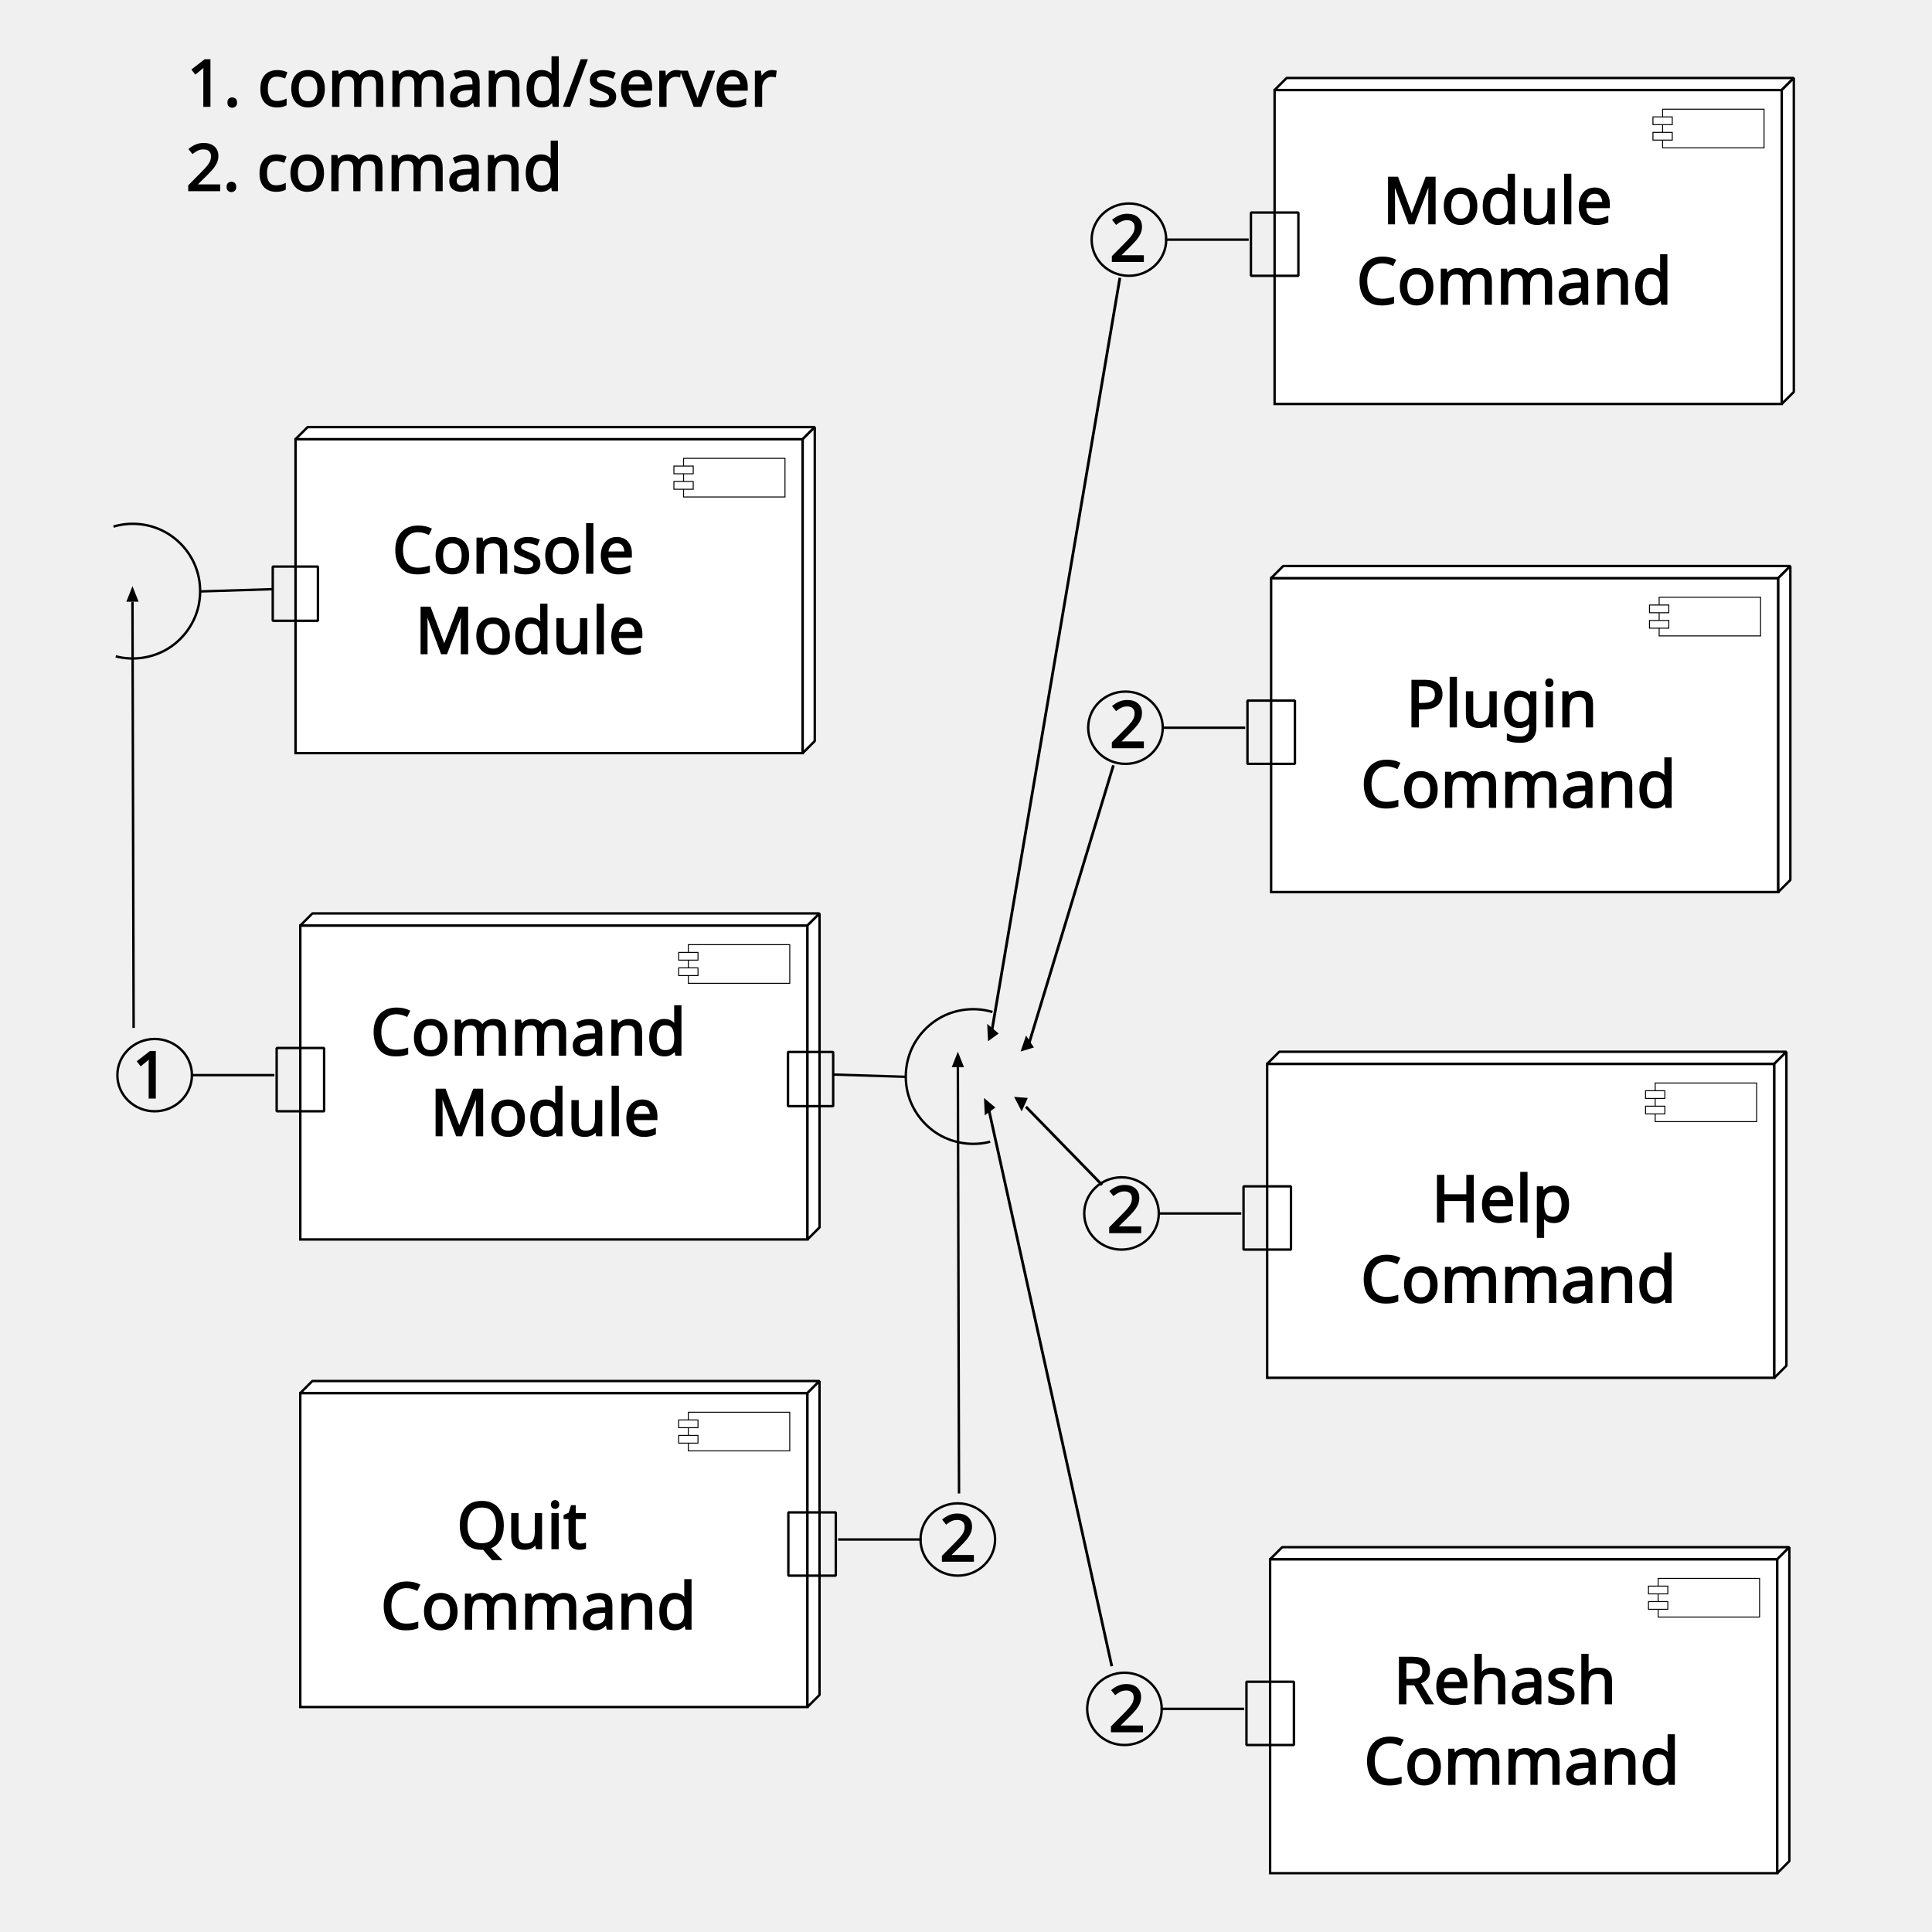
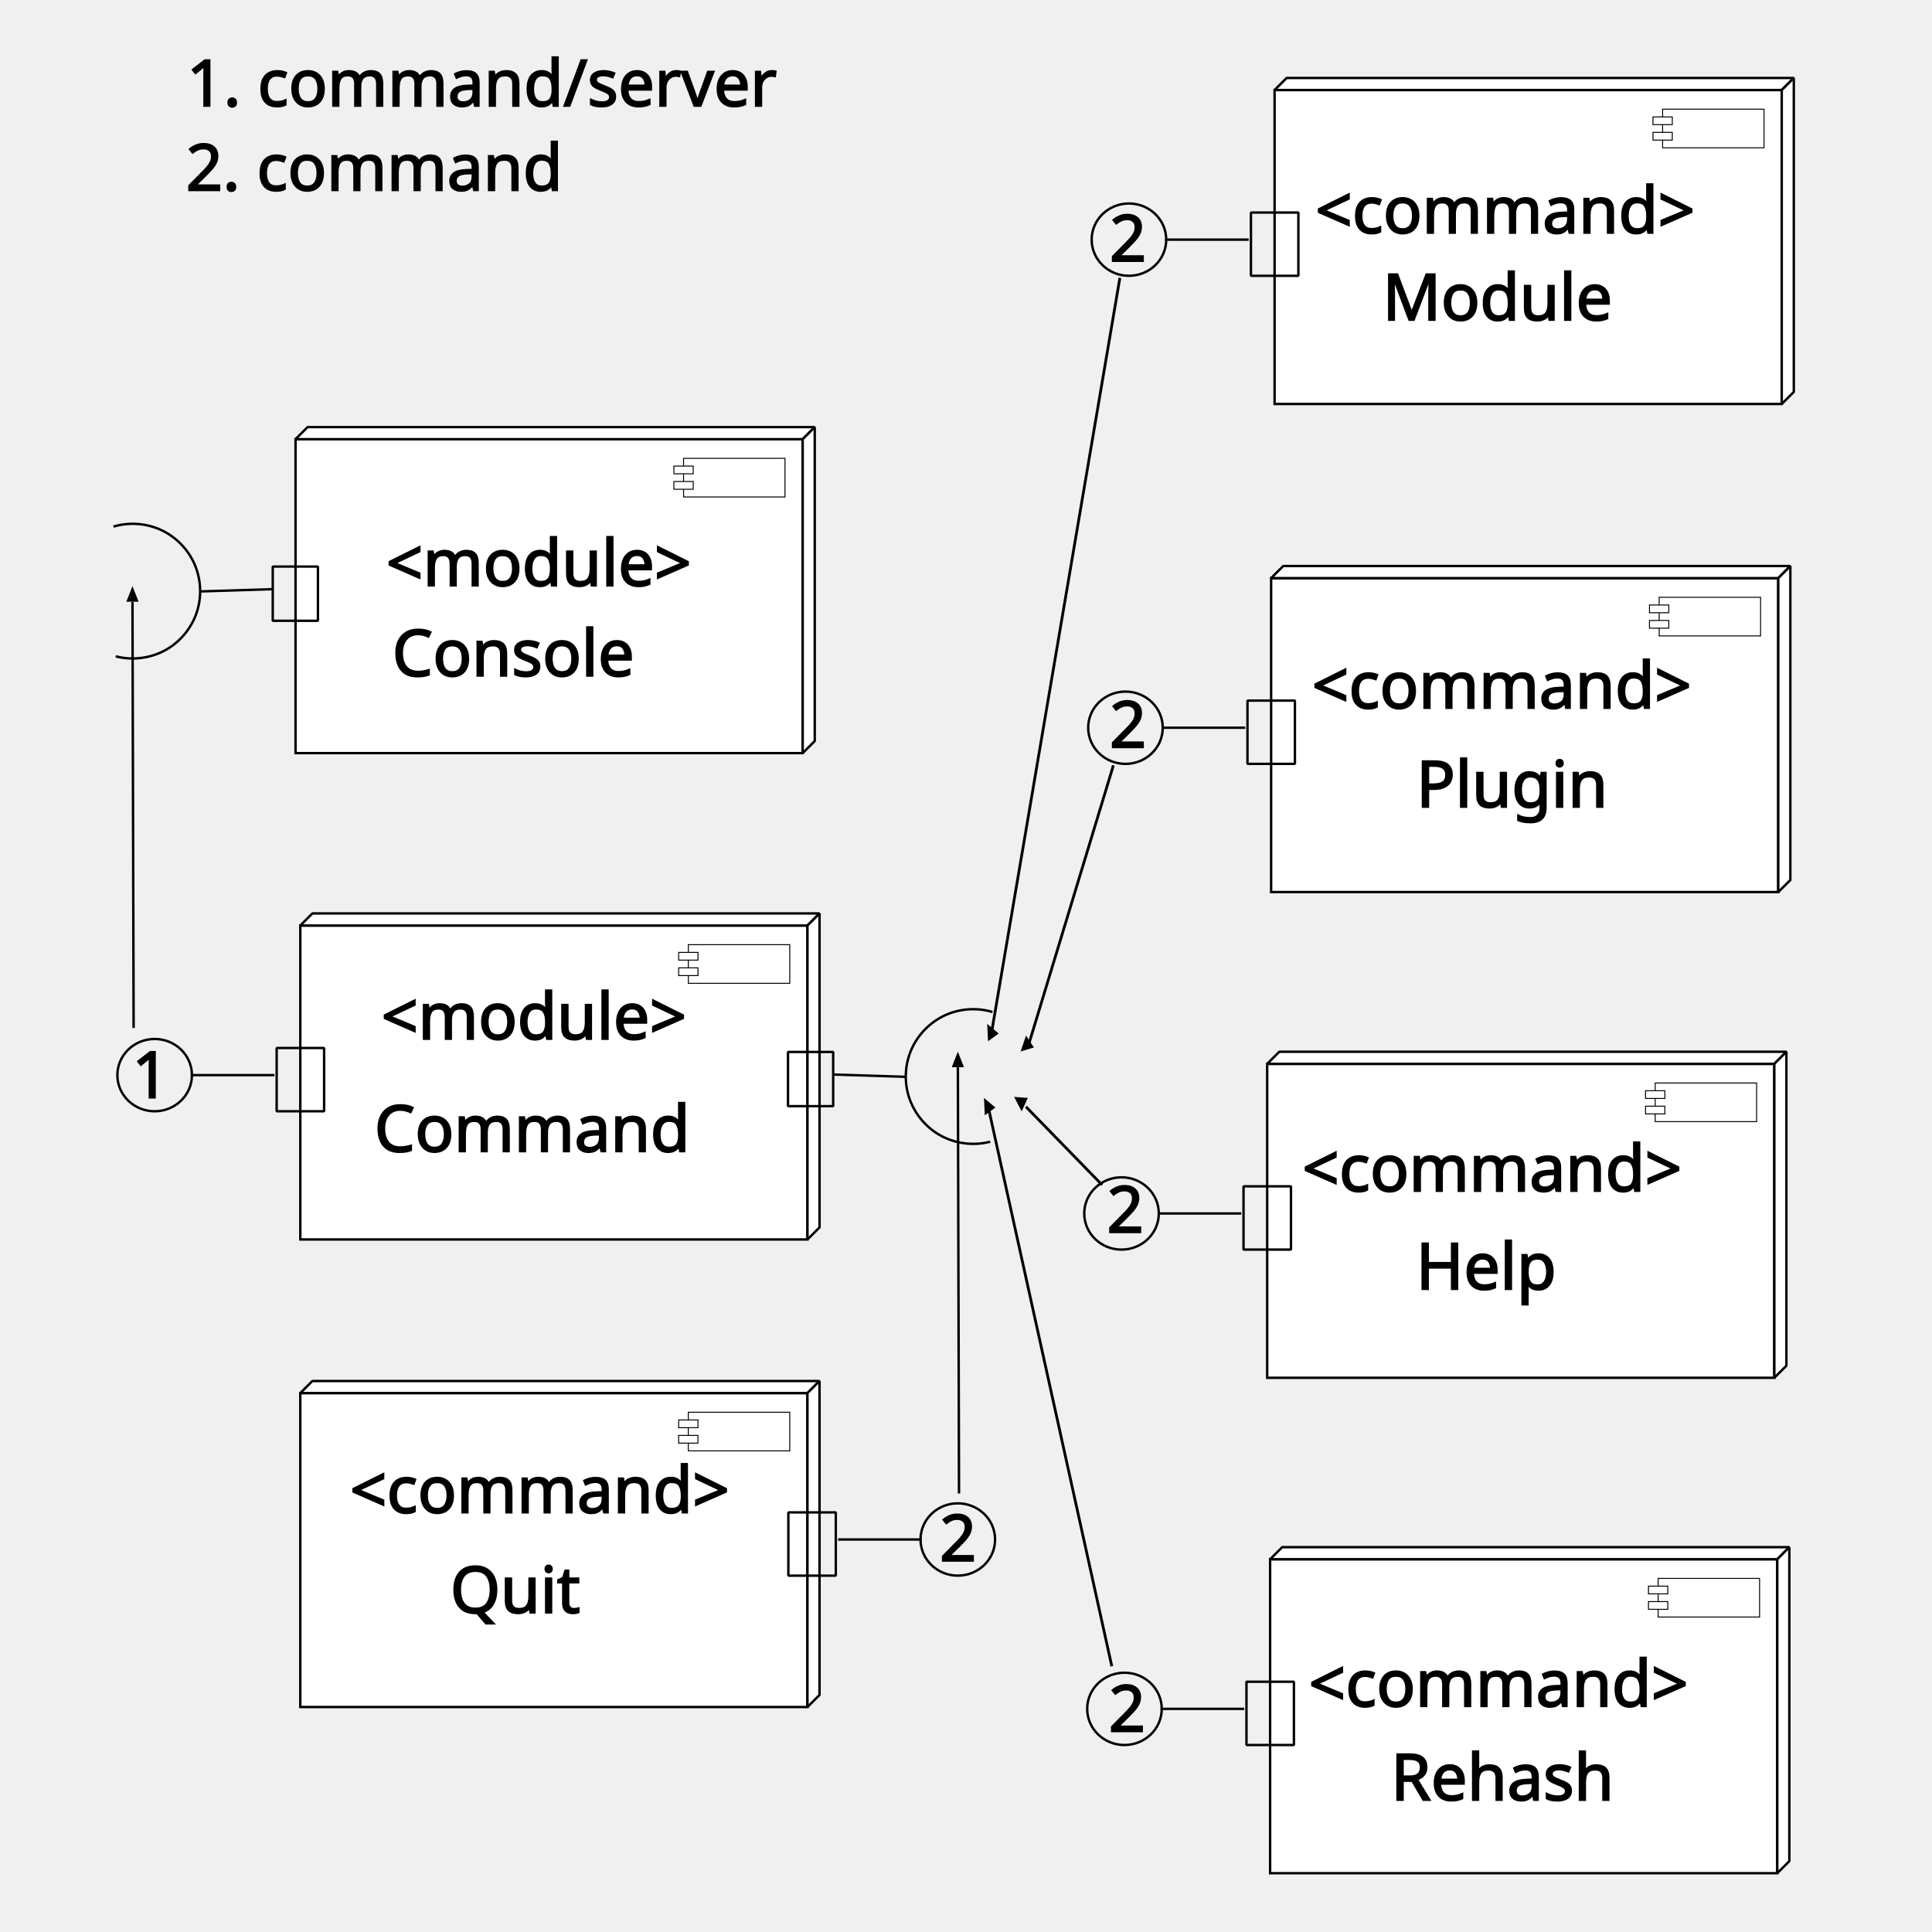
<svg xmlns="http://www.w3.org/2000/svg" viewBox="165 100 1200 1200" id="svg4022" version="1.1" width="100%" height="100%" style="stroke:#000000">
  <defs id="defs4148">
    </defs>
  <style type="text/css" id="style4024">
* {
	stroke: black;
}

text {
	fill: black;
	stroke: none;
	font-size: 10px;
	font-family: sans-serif;
}

rect, ellipse {
	fill: white;
}

polygon {
	stroke-miterlimit: 1;
	fill: white;
}
</style>
  <g transform="matrix(1.5,0,0,1.5,-198.5883,658.8229)" id="g5054" style="stroke:#000000">
    <g style="stroke:#000000" id="g3357-4-8-0" transform="translate(-181.0943,-330.1185)">
      <rect x="545.861" y="139.422" width="210" height="130" id="rect4044-5-4-2-2" style="fill:#ffffff;stroke:#000000" />
      <g style="stroke:#000000" id="g3309-9-3-8">
        <g style="stroke:#000000" id="g3301-9-0-9">
          <polygon points="585,240 375,240 380,235 590,235 " id="polygon4046-6-2-15-5" transform="translate(170.8606,-100.578)" style="fill:#ffffff;stroke:#000000;stroke-miterlimit:1" />
          <polygon points="585,370 585,240 590,235 590,365 " id="polygon4048-6-0-8-4" transform="translate(170.8606,-100.578)" style="fill:#ffffff;stroke:#000000;stroke-miterlimit:1" />
        </g>
        <g style="stroke:#000000" transform="matrix(0.4,0,0,0.4,548.5323,95.35455)" id="g4274-8-3-5-4-5">
          <rect style="fill:#ffffff;stroke:#000000" x="395" y="130" width="105" height="40" id="rect4090-5-5-8-8-7" />
          <rect style="fill:#ffffff;stroke:#000000" x="385" y="138" width="20" height="8" id="rect4092-1-9-4-9-9" />
          <rect style="fill:#ffffff;stroke:#000000" x="385" y="154" width="20" height="8" id="rect4094-3-4-9-7-0" />
        </g>
      </g>
    </g>
    <g style="stroke:#000000" id="g3195-4-2" transform="translate(-182.0211,-173.3392)">
      <rect style="opacity:0.99;fill:none;stroke:#000000;stroke-width:1;stroke-linecap:butt;stroke-linejoin:bevel;stroke-miterlimit:0;stroke-opacity:1;stroke-dasharray:none" id="rect4959-8-0" width="18.711" height="22.453" x="372.352" y="-64.607" transform="translate(165,100)" />
      <path style="fill:none;stroke:#000000;stroke-width:1px;stroke-linecap:butt;stroke-linejoin:miter;stroke-opacity:1" d="m 471.395,18.843 c 6.453,-1.933 13.606,-1.424 19.721,1.404 6.114,2.828 11.134,7.949 13.84,14.118 2.705,6.169 3.072,13.331 1.011,19.745 -2.062,6.413 -6.533,12.02 -12.326,15.458 -6.333,3.757 -14.185,4.861 -21.308,2.995" id="path4999-4-0-0" />
      <path style="fill:none;stroke:#000000;stroke-width:1px;stroke-linecap:butt;stroke-linejoin:miter;stroke-opacity:1" d="m 342.414,-54.316 29.938,-0.936" id="path3124-7-0" transform="translate(165,100)" />
    </g>
  </g>
  <g transform="matrix(1.5,0,0,1.5,-841.3938,726.073)" id="g5262" style="stroke:#000000">
    <g style="stroke:#000000" id="g4000-4-8" transform="translate(-152.0214,92.61539)">
      <g transform="translate(401.4435,-266.1836)" id="g3357-4-8-2-7-0" style="stroke:#000000">
        <rect style="fill:#ffffff;stroke:#000000" id="rect4044-5-4-2-4-6-1" height="130" width="210" y="139.422" x="545.861" />
        <g id="g3309-9-3-7-5-7" style="stroke:#000000">
          <g id="g3301-9-0-7-7-0" style="stroke:#000000">
            <polygon style="fill:#ffffff;stroke:#000000;stroke-miterlimit:1" transform="translate(170.8606,-100.578)" id="polygon4046-6-2-15-7-7-2" points="585,240 375,240 380,235 590,235 " />
            <polygon style="fill:#ffffff;stroke:#000000;stroke-miterlimit:1" transform="translate(170.8606,-100.578)" id="polygon4048-6-0-8-5-5-6" points="585,370 585,240 590,235 590,365 " />
          </g>
          <g id="g4274-8-3-5-4-4-5-0-1" transform="matrix(0.4,0,0,0.4,548.5323,95.35455)" style="stroke:#000000">
            <rect id="rect4090-5-5-8-8-9-4-1-9" height="40" width="105" y="130" x="395" style="fill:#ffffff;stroke:#000000" />
            <rect id="rect4092-1-9-4-9-9-1-1" height="8" width="20" y="138" x="385" style="fill:#ffffff;stroke:#000000" />
            <rect id="rect4094-3-4-9-7-2-7-0" height="8" width="20" y="154" x="385" style="fill:#ffffff;stroke:#000000" />
          </g>
        </g>
      </g>
      <g transform="matrix(1,0,0,-1,402.0304,141.7902)" id="g3266-1-1-6-4-8-7" style="stroke:#000000">
        <rect transform="translate(165,100)" y="91.631" x="370.48" height="26.196" width="19.647" id="rect4961-6-9-5-0-2-1-42" style="opacity:0.99;fill:none;stroke:#000000;stroke-width:1;stroke-linecap:butt;stroke-linejoin:bevel;stroke-miterlimit:0;stroke-opacity:1;stroke-dasharray:none" />
        <path d="m 309.669,27.077 c 0,8.267 -6.911,14.969 -15.437,14.969 -8.525,0 -15.437,-6.702 -15.437,-14.969 0,-8.267 6.911,-14.969 15.437,-14.969 8.525,0 15.437,6.702 15.437,14.969 z" id="path4963-2-2-4-4-5-4-9" style="opacity:0.99;fill:none;stroke:#000000;stroke-width:1;stroke-linecap:butt;stroke-linejoin:bevel;stroke-miterlimit:0;stroke-opacity:1;stroke-dasharray:none" transform="translate(190.7278,179.5223)" />
        <path transform="translate(165,100)" id="path3128-4-9-9-6-4-8" d="m 334.929,106.6 34.616,0" style="fill:none;stroke:#000000;stroke-width:1px;stroke-linecap:butt;stroke-linejoin:miter;stroke-opacity:1" />
      </g>
    </g>
    <g style="stroke:#000000" id="g3195-4-4" transform="matrix(-1,0,0,1,1553.283,-17.18537)">
      <rect style="opacity:0.99;fill:none;stroke:#000000;stroke-width:1;stroke-linecap:butt;stroke-linejoin:bevel;stroke-miterlimit:0;stroke-opacity:1;stroke-dasharray:none" id="rect4959-8-9-2" width="18.711" height="22.453" x="372.352" y="-64.607" transform="translate(165,100)" />
      <path style="fill:none;stroke:#000000;stroke-width:1px;stroke-linecap:butt;stroke-linejoin:miter;stroke-opacity:1" d="m 471.395,18.843 c 6.453,-1.933 13.606,-1.424 19.721,1.404 6.114,2.828 11.134,7.949 13.84,14.118 2.705,6.169 3.072,13.331 1.011,19.745 -2.062,6.413 -6.533,12.02 -12.326,15.458 -6.333,3.757 -14.185,4.861 -21.308,2.995" id="path4999-4-0-4" />
      <path style="fill:none;stroke:#000000;stroke-width:1px;stroke-linecap:butt;stroke-linejoin:miter;stroke-opacity:1" d="m 342.414,-54.316 29.938,-0.936" id="path3124-7-07" transform="translate(165,100)" />
    </g>
  </g>
  <g transform="matrix(1.5,0,0,1.5,-468.6796,521.7731)" id="g3498-7" style="stroke:#000000">
    <g style="stroke:#000000" id="g3357-4-8" transform="translate(0.9355935,156.238)">
      <rect x="545.861" y="139.422" width="210" height="130" id="rect4044-5-4-2" style="fill:#ffffff;stroke:#000000" />
      <g style="stroke:#000000" id="g3309-9-3">
        <g style="stroke:#000000" id="g3301-9-0">
          <polygon points="585,240 375,240 380,235 590,235 " id="polygon4046-6-2-15" transform="translate(170.8606,-100.578)" style="fill:#ffffff;stroke:#000000;stroke-miterlimit:1" />
          <polygon points="585,370 585,240 590,235 590,365 " id="polygon4048-6-0-8" transform="translate(170.8606,-100.578)" style="fill:#ffffff;stroke:#000000;stroke-miterlimit:1" />
        </g>
        <g style="stroke:#000000" transform="matrix(0.4,0,0,0.4,548.5323,95.35455)" id="g4274-8-3-5-4">
          <rect style="fill:#ffffff;stroke:#000000" x="395" y="130" width="105" height="40" id="rect4090-5-5-8-8" />
          <rect style="fill:#ffffff;stroke:#000000" x="385" y="138" width="20" height="8" id="rect4092-1-9-4-9" />
          <rect style="fill:#ffffff;stroke:#000000" x="385" y="154" width="20" height="8" id="rect4094-3-4-9-7" />
        </g>
      </g>
    </g>
    <g style="stroke:#000000" id="g3266-1-1-6" transform="matrix(-1,0,0,-1,1304.02,562.8887)">
      <rect style="opacity:0.99;fill:none;stroke:#000000;stroke-width:1;stroke-linecap:butt;stroke-linejoin:bevel;stroke-miterlimit:0;stroke-opacity:1;stroke-dasharray:none" id="rect4961-6-9-5" width="19.647" height="26.196" x="370.48" y="91.631" transform="translate(165,100)" />
      <path transform="translate(190.7278,179.5223)" style="opacity:0.99;fill:none;stroke:#000000;stroke-width:1;stroke-linecap:butt;stroke-linejoin:bevel;stroke-miterlimit:0;stroke-opacity:1;stroke-dasharray:none" id="path4963-2-2-4-4" d="m 309.669,27.077 c 0,8.267 -6.911,14.969 -15.437,14.969 -8.525,0 -15.437,-6.702 -15.437,-14.969 0,-8.267 6.911,-14.969 15.437,-14.969 8.525,0 15.437,6.702 15.437,14.969 z" />
      <path style="fill:none;stroke:#000000;stroke-width:1px;stroke-linecap:butt;stroke-linejoin:miter;stroke-opacity:1" d="m 334.929,106.6 34.616,0" id="path3128-4-9-9" transform="translate(165,100)" />
    </g>
  </g>
  <g transform="matrix(1.5,0,0,1.5,-467.0631,1258.619)" id="g4000-4-6-0-4-6" style="stroke:#000000">
    <g style="stroke:#000000" id="g3357-4-8-2-7-3-8-3-7" transform="translate(401.4435,-266.1836)">
      <rect x="545.861" y="139.422" width="210" height="130" id="rect4044-5-4-2-4-6-7-6-1-6" style="fill:#ffffff;stroke:#000000" />
      <g style="stroke:#000000" id="g3309-9-3-7-5-4-7-2-6">
        <g style="stroke:#000000" id="g3301-9-0-7-7-3-6-5-4">
          <polygon points="375,240 380,235 590,235 585,240 " id="polygon4046-6-2-15-7-7-8-7-1-0" transform="translate(170.8606,-100.578)" style="fill:#ffffff;stroke:#000000;stroke-miterlimit:1" />
          <polygon points="585,240 590,235 590,365 585,370 " id="polygon4048-6-0-8-5-5-5-6-9-2" transform="translate(170.8606,-100.578)" style="fill:#ffffff;stroke:#000000;stroke-miterlimit:1" />
        </g>
        <g style="stroke:#000000" transform="matrix(0.4,0,0,0.4,548.5323,95.35455)" id="g4274-8-3-5-4-4-5-0-3-3-9">
          <rect style="fill:#ffffff;stroke:#000000" x="395" y="130" width="105" height="40" id="rect4090-5-5-8-8-9-4-1-1-7-9" />
          <rect style="fill:#ffffff;stroke:#000000" x="385" y="138" width="20" height="8" id="rect4092-1-9-4-9-9-1-8-9-6-3" />
          <rect style="fill:#ffffff;stroke:#000000" x="385" y="154" width="20" height="8" id="rect4094-3-4-9-7-2-7-4-4-1-1" />
        </g>
      </g>
    </g>
    <g style="stroke:#000000" id="g3266-1-1-6-4-8-3-6-3-7" transform="matrix(1,0,0,-1,402.0304,141.7902)">
      <rect style="opacity:0.99;fill:none;stroke:#000000;stroke-width:1;stroke-linecap:butt;stroke-linejoin:bevel;stroke-miterlimit:0;stroke-opacity:1;stroke-dasharray:none" id="rect4961-6-9-5-0-2-1-4-7-8" width="19.647" height="26.196" x="370.48" y="91.631" transform="translate(165,100)" />
      <path transform="translate(190.7278,179.5223)" style="opacity:0.99;fill:none;stroke:#000000;stroke-width:1;stroke-linecap:butt;stroke-linejoin:bevel;stroke-miterlimit:0;stroke-opacity:1;stroke-dasharray:none" id="path4963-2-2-4-4-5-4-8-8-0-7" d="m 309.669,27.077 c 0,8.267 -6.911,14.969 -15.437,14.969 -8.525,0 -15.437,-6.702 -15.437,-14.969 0,-8.267 6.911,-14.969 15.437,-14.969 8.525,0 15.437,6.702 15.437,14.969 z" />
      <path style="fill:none;stroke:#000000;stroke-width:1px;stroke-linecap:butt;stroke-linejoin:miter;stroke-opacity:1" d="m 334.929,106.6 34.616,0" id="path3128-4-9-9-6-4-9-8-9-2" transform="translate(165,100)" />
    </g>
  </g>
  <g transform="matrix(1.5,0,0,1.5,-468.8901,950.9159)" id="g4000-4-6-0-4" style="stroke:#000000">
    <g style="stroke:#000000" id="g3357-4-8-2-7-3-8-3" transform="translate(401.4435,-266.1836)">
      <rect x="545.861" y="139.422" width="210" height="130" id="rect4044-5-4-2-4-6-7-6-1" style="fill:#ffffff;stroke:#000000" />
      <g style="stroke:#000000" id="g3309-9-3-7-5-4-7-2">
        <g style="stroke:#000000" id="g3301-9-0-7-7-3-6-5">
          <polygon points="590,235 585,240 375,240 380,235 " id="polygon4046-6-2-15-7-7-8-7-1" transform="translate(170.8606,-100.578)" style="fill:#ffffff;stroke:#000000;stroke-miterlimit:1" />
          <polygon points="590,365 585,370 585,240 590,235 " id="polygon4048-6-0-8-5-5-5-6-9" transform="translate(170.8606,-100.578)" style="fill:#ffffff;stroke:#000000;stroke-miterlimit:1" />
        </g>
        <g style="stroke:#000000" transform="matrix(0.4,0,0,0.4,548.5323,95.35455)" id="g4274-8-3-5-4-4-5-0-3-3">
          <rect style="fill:#ffffff;stroke:#000000" x="395" y="130" width="105" height="40" id="rect4090-5-5-8-8-9-4-1-1-7" />
          <rect style="fill:#ffffff;stroke:#000000" x="385" y="138" width="20" height="8" id="rect4092-1-9-4-9-9-1-8-9-6" />
          <rect style="fill:#ffffff;stroke:#000000" x="385" y="154" width="20" height="8" id="rect4094-3-4-9-7-2-7-4-4-1" />
        </g>
      </g>
    </g>
    <g style="stroke:#000000" id="g3266-1-1-6-4-8-3-6-3" transform="matrix(1,0,0,-1,402.0304,141.7902)">
      <rect style="opacity:0.99;fill:none;stroke:#000000;stroke-width:1;stroke-linecap:butt;stroke-linejoin:bevel;stroke-miterlimit:0;stroke-opacity:1;stroke-dasharray:none" id="rect4961-6-9-5-0-2-1-4-7" width="19.647" height="26.196" x="370.48" y="91.631" transform="translate(165,100)" />
      <path transform="translate(190.7278,179.5223)" style="opacity:0.99;fill:none;stroke:#000000;stroke-width:1;stroke-linecap:butt;stroke-linejoin:bevel;stroke-miterlimit:0;stroke-opacity:1;stroke-dasharray:none" id="path4963-2-2-4-4-5-4-8-8-0" d="m 309.669,27.077 c 0,8.267 -6.911,14.969 -15.437,14.969 -8.525,0 -15.437,-6.702 -15.437,-14.969 0,-8.267 6.911,-14.969 15.437,-14.969 8.525,0 15.437,6.702 15.437,14.969 z" />
      <path style="fill:none;stroke:#000000;stroke-width:1px;stroke-linecap:butt;stroke-linejoin:miter;stroke-opacity:1" d="m 334.929,106.6 34.616,0" id="path3128-4-9-9-6-4-9-8-9" transform="translate(165,100)" />
    </g>
  </g>
  <g transform="matrix(1.5,0,0,1.5,-466.4367,649.2178)" id="g4000-4-6-0" style="stroke:#000000">
    <g style="stroke:#000000" id="g3357-4-8-2-7-3-8" transform="translate(401.4435,-266.1836)">
      <rect x="545.861" y="139.422" width="210" height="130" id="rect4044-5-4-2-4-6-7-6" style="fill:#ffffff;stroke:#000000" />
      <g style="stroke:#000000" id="g3309-9-3-7-5-4-7">
        <g style="stroke:#000000" id="g3301-9-0-7-7-3-6">
          <polygon points="590,235 585,240 375,240 380,235 " id="polygon4046-6-2-15-7-7-8-7" transform="translate(170.8606,-100.578)" style="fill:#ffffff;stroke:#000000;stroke-miterlimit:1" />
          <polygon points="590,365 585,370 585,240 590,235 " id="polygon4048-6-0-8-5-5-5-6" transform="translate(170.8606,-100.578)" style="fill:#ffffff;stroke:#000000;stroke-miterlimit:1" />
        </g>
        <g style="stroke:#000000" transform="matrix(0.4,0,0,0.4,548.5323,95.35455)" id="g4274-8-3-5-4-4-5-0-3">
          <rect style="fill:#ffffff;stroke:#000000" x="395" y="130" width="105" height="40" id="rect4090-5-5-8-8-9-4-1-1" />
          <rect style="fill:#ffffff;stroke:#000000" x="385" y="138" width="20" height="8" id="rect4092-1-9-4-9-9-1-8-9" />
          <rect style="fill:#ffffff;stroke:#000000" x="385" y="154" width="20" height="8" id="rect4094-3-4-9-7-2-7-4-4" />
        </g>
      </g>
    </g>
    <g style="stroke:#000000" id="g3266-1-1-6-4-8-3-6" transform="matrix(1,0,0,-1,402.0304,141.7902)">
      <rect style="opacity:0.99;fill:none;stroke:#000000;stroke-width:1;stroke-linecap:butt;stroke-linejoin:bevel;stroke-miterlimit:0;stroke-opacity:1;stroke-dasharray:none" id="rect4961-6-9-5-0-2-1-4" width="19.647" height="26.196" x="370.48" y="91.631" transform="translate(165,100)" />
      <path transform="translate(190.7278,179.5223)" style="opacity:0.99;fill:none;stroke:#000000;stroke-width:1;stroke-linecap:butt;stroke-linejoin:bevel;stroke-miterlimit:0;stroke-opacity:1;stroke-dasharray:none" id="path4963-2-2-4-4-5-4-8-8" d="m 309.669,27.077 c 0,8.267 -6.911,14.969 -15.437,14.969 -8.525,0 -15.437,-6.702 -15.437,-14.969 0,-8.267 6.911,-14.969 15.437,-14.969 8.525,0 15.437,6.702 15.437,14.969 z" />
      <path style="fill:none;stroke:#000000;stroke-width:1px;stroke-linecap:butt;stroke-linejoin:miter;stroke-opacity:1" d="m 334.929,106.6 34.616,0" id="path3128-4-9-9-6-4-9-8" transform="translate(165,100)" />
    </g>
  </g>
  <g transform="matrix(1.5,0,0,1.5,-464.2853,346.0623)" id="g4000-4-6" style="stroke:#000000">
    <g style="stroke:#000000" id="g3357-4-8-2-7-3" transform="translate(401.4435,-266.1836)">
      <rect x="545.861" y="139.422" width="210" height="130" id="rect4044-5-4-2-4-6-7" style="fill:#ffffff;stroke:#000000" />
      <g style="stroke:#000000" id="g3309-9-3-7-5-4">
        <g style="stroke:#000000" id="g3301-9-0-7-7-3">
          <polygon points="590,235 585,240 375,240 380,235 " id="polygon4046-6-2-15-7-7-8" transform="translate(170.8606,-100.578)" style="fill:#ffffff;stroke:#000000;stroke-miterlimit:1" />
          <polygon points="590,365 585,370 585,240 590,235 " id="polygon4048-6-0-8-5-5-5" transform="translate(170.8606,-100.578)" style="fill:#ffffff;stroke:#000000;stroke-miterlimit:1" />
        </g>
        <g style="stroke:#000000" transform="matrix(0.4,0,0,0.4,548.5323,95.35455)" id="g4274-8-3-5-4-4-5-0">
          <rect style="fill:#ffffff;stroke:#000000" x="395" y="130" width="105" height="40" id="rect4090-5-5-8-8-9-4-1" />
          <rect style="fill:#ffffff;stroke:#000000" x="385" y="138" width="20" height="8" id="rect4092-1-9-4-9-9-1-8" />
          <rect style="fill:#ffffff;stroke:#000000" x="385" y="154" width="20" height="8" id="rect4094-3-4-9-7-2-7-4" />
        </g>
      </g>
    </g>
    <g style="stroke:#000000" id="g3266-1-1-6-4-8-3" transform="matrix(1,0,0,-1,402.0304,141.7902)">
      <rect style="opacity:0.99;fill:none;stroke:#000000;stroke-width:1;stroke-linecap:butt;stroke-linejoin:bevel;stroke-miterlimit:0;stroke-opacity:1;stroke-dasharray:none" id="rect4961-6-9-5-0-2-1" width="19.647" height="26.196" x="370.48" y="91.631" transform="translate(165,100)" />
      <path transform="translate(190.7278,179.5223)" style="opacity:0.99;fill:none;stroke:#000000;stroke-width:1;stroke-linecap:butt;stroke-linejoin:bevel;stroke-miterlimit:0;stroke-opacity:1;stroke-dasharray:none" id="path4963-2-2-4-4-5-4-8" d="m 309.669,27.077 c 0,8.267 -6.911,14.969 -15.437,14.969 -8.525,0 -15.437,-6.702 -15.437,-14.969 0,-8.267 6.911,-14.969 15.437,-14.969 8.525,0 15.437,6.702 15.437,14.969 z" />
      <path style="fill:none;stroke:#000000;stroke-width:1px;stroke-linecap:butt;stroke-linejoin:miter;stroke-opacity:1" d="m 334.929,106.6 34.616,0" id="path3128-4-9-9-6-4-9" transform="translate(165,100)" />
    </g>
  </g>
  <text xml:space="preserve" style="font-size:68.562px;font-style:normal;font-weight:normal;line-height:125%;letter-spacing:0px;word-spacing:0px;fill:#000000;fill-opacity:1;stroke:none;font-family:Sans;-inkscape-font-specification:Sans" x="310.686" y="479.838" id="text4386" transform="scale(0.8875409,1.126709)">
    <tspan id="tspan4388" style="font-style:normal;stroke:#000000;stroke-width:1.714;-inkscape-font-specification:Sans" x="310.686" y="479.838" />
  </text>
  <g id="g3644" transform="matrix(1.521292,0,0,1.931239,-483.3687,371.1053)" style="stroke:#000000">
    <polygon transform="matrix(0,1,-1,0,630.2826,-236.8681)" id="polygon4130-6" style="fill:#000000;stroke:none" points="290,147.5 290,152.5 285,150 " />
    <path transform="translate(165,100)" id="path3640" d="m 315.283,-46.832 0.468,137.059" style="fill:none;stroke:#000000;stroke-width:1px;stroke-linecap:butt;stroke-linejoin:miter;stroke-opacity:1" />
  </g>
  <g transform="matrix(1.521292,0,0,1.931239,29.29818,660.2584)" id="g3644-9" style="stroke:#000000">
    <polygon transform="matrix(0,1,-1,0,630.2826,-236.8681)" id="polygon4130-6-5" style="fill:#000000;stroke:none" points="290,152.5 285,150 290,147.5 " />
    <path transform="translate(165,100)" id="path3640-7" d="m 315.283,-46.832 0.468,137.059" style="fill:none;stroke:#000000;stroke-width:1px;stroke-linecap:butt;stroke-linejoin:miter;stroke-opacity:1" />
  </g>
  <polygon points="285,150 290,147.5 290,152.5 " style="fill:#000000;stroke:none" id="polygon4130-6-9-7" transform="matrix(0.7606462,1.672502,-1.317478,0.9656193,756.9994,160.4604)" />
  <polygon points="285,150 290,147.5 290,152.5 " style="fill:#000000;stroke:none" id="polygon4130-6-9-7-6" transform="matrix(0.7606462,1.672502,-1.317478,0.9656193,759.0121,114.463)" />
  <polygon points="290,147.5 290,152.5 285,150 " style="fill:#000000;stroke:none" id="polygon4130-6-9-7-6-5" transform="matrix(1.317478,0.9656193,-0.7606462,1.672502,533.5135,255.2162)" />
  <polygon points="285,150 290,147.5 290,152.5 " style="fill:#000000;stroke:none" id="polygon4130-6-9-7-6-5-9" transform="matrix(1.165378,-1.241376,0.9778678,1.479415,320.0951,884.9897)" />
  <path style="fill:none;stroke:#000000;stroke-width:1.714px;stroke-linecap:butt;stroke-linejoin:miter;stroke-opacity:1" d="m 779.07,788.698 76.486,346.227" id="path4351" />
  <path style="fill:none;stroke:#000000;stroke-width:1.714px;stroke-linecap:butt;stroke-linejoin:miter;stroke-opacity:1" d="m 802.217,787.421 47.3,48.548" id="path4355" />
  <path style="fill:none;stroke:#000000;stroke-width:1.714px;stroke-linecap:butt;stroke-linejoin:miter;stroke-opacity:1" d="m 781.083,740.15 79.505,-467.597" id="path4359" />
  <path style="fill:none;stroke:#000000;stroke-width:1.714px;stroke-linecap:butt;stroke-linejoin:miter;stroke-opacity:1" d="m 804.23,747.816 52.332,-172.475" id="path4363" />
  <text xml:space="preserve" style="font-size:34.281px;font-style:normal;font-variant:normal;font-weight:normal;font-stretch:normal;text-align:center;line-height:125%;letter-spacing:0px;word-spacing:0px;writing-mode:lr-tb;text-anchor:middle;fill:#000000;fill-opacity:1;stroke:none;font-family:Sans;-inkscape-font-specification:Sans" x="1260.608" y="482.417" id="text5305-2" transform="scale(0.8875409,1.126709)">
    <tspan style="font-size:34.281px;font-style:normal;font-variant:normal;font-weight:normal;font-stretch:normal;text-align:center;line-height:125%;writing-mode:lr-tb;text-anchor:middle;stroke:#000000;stroke-width:1.714;font-family:Sans;-inkscape-font-specification:Sans" x="1260.608" y="482.417" id="tspan3957" />
  </text>
  <text xml:space="preserve" style="font-size:68.562px;font-style:normal;font-weight:normal;line-height:125%;letter-spacing:0px;word-spacing:0px;fill:#000000;fill-opacity:1;stroke:none;font-family:Sans;-inkscape-font-specification:Sans" x="126.273" y="535.964" id="text5370" transform="scale(0.8875409,1.126709)">
    <tspan id="tspan5372" style="stroke:#000000;stroke-width:1.714" x="126.273" y="535.964" />
  </text>
-   <text xml:space="preserve" style="font-size:40px;font-style:normal;font-weight:normal;text-align:center;line-height:125%;letter-spacing:0px;word-spacing:0px;text-anchor:middle;fill:#000000;fill-opacity:1;stroke:none;font-family:Sans;-inkscape-font-specification:Sans" x="1123.753" y="551.297" id="text3961">
-     <tspan id="tspan3963" style="text-align:center;text-anchor:middle;stroke:#000000" x="1123.753" y="551.297">Plugin</tspan>
-     <tspan style="text-align:center;text-anchor:middle;stroke:#000000" x="1123.753" y="601.297" id="tspan3965">Command</tspan>
-   </text>
-   <text xml:space="preserve" style="font-size:40px;font-style:normal;font-weight:normal;text-align:center;line-height:125%;letter-spacing:0px;word-spacing:0px;text-anchor:middle;fill:#000000;fill-opacity:1;stroke:none;font-family:Sans;-inkscape-font-specification:Sans" x="509.796" y="455.87" id="text3967">
-     <tspan id="tspan3969" style="text-align:center;text-anchor:middle;stroke:#000000" x="509.796" y="455.87">Console</tspan>
-     <tspan style="text-align:center;text-anchor:middle;stroke:#000000" x="509.796" y="505.87" id="tspan3971">Module</tspan>
+   <text xml:space="preserve" style="font-size:40px;font-style:normal;font-weight:normal;text-align:center;line-height:125%;letter-spacing:0px;word-spacing:0px;text-anchor:middle;fill:#000000;fill-opacity:1;stroke:none;font-family:Sans;-inkscape-font-specification:Sans" x="1119.753" y="601.297" id="text3961">
+     <tspan style="text-align:center;text-anchor:middle;stroke:#000000" x="1119.753" y="601.297" id="tspan3965">Plugin</tspan>
+   </text>
+   <text xml:space="preserve" style="font-size:40px;font-style:normal;font-weight:normal;text-align:center;line-height:125%;letter-spacing:0px;word-spacing:0px;text-anchor:middle;fill:#000000;fill-opacity:1;stroke:none;font-family:Sans;-inkscape-font-specification:Sans" x="509.796" y="519.87" id="text3967">
+     <tspan id="tspan3969" style="text-align:center;text-anchor:middle;stroke:#000000" x="509.796" y="519.87">Console</tspan>
+     <tspan style="text-align:center;text-anchor:middle;stroke:#000000" x="509.796" y="569.87" id="tspan3971" />
  </text>
  <text xml:space="preserve" style="font-size:40px;font-style:normal;font-weight:normal;line-height:125%;letter-spacing:0px;word-spacing:0px;fill:#000000;fill-opacity:1;stroke:none;font-family:Sans;-inkscape-font-specification:Sans" x="247.071" y="781.831" id="text3973">
    <tspan id="tspan3975" style="stroke:#000000" x="247.071" y="781.831">1</tspan>
  </text>
  <text xml:space="preserve" style="font-size:40px;font-style:normal;font-weight:normal;line-height:125%;letter-spacing:0px;word-spacing:0px;fill:#000000;fill-opacity:1;stroke:none;font-family:Sans;-inkscape-font-specification:Sans" x="853.608" y="1175.441" id="text3973-3">
    <tspan id="tspan3975-7" style="stroke:#000000" x="853.608" y="1175.441">2</tspan>
  </text>
  <text xml:space="preserve" style="font-size:40px;font-style:normal;font-weight:normal;line-height:125%;letter-spacing:0px;word-spacing:0px;fill:#000000;fill-opacity:1;stroke:none;font-family:Sans;-inkscape-font-specification:Sans" x="852.511" y="865.442" id="text3973-3-5">
    <tspan id="tspan3975-7-1" style="stroke:#000000" x="852.511" y="865.442">2</tspan>
  </text>
  <text xml:space="preserve" style="font-size:40px;font-style:normal;font-weight:normal;line-height:125%;letter-spacing:0px;word-spacing:0px;fill:#000000;fill-opacity:1;stroke:none;font-family:Sans;-inkscape-font-specification:Sans" x="854.173" y="564.23" id="text3973-3-3">
    <tspan id="tspan3975-7-7" style="stroke:#000000" x="854.173" y="564.23">2</tspan>
  </text>
  <text xml:space="preserve" style="font-size:40px;font-style:normal;font-weight:normal;line-height:125%;letter-spacing:0px;word-spacing:0px;fill:#000000;fill-opacity:1;stroke:none;font-family:Sans;-inkscape-font-specification:Sans" x="854.173" y="262.23" id="text3973-3-3-1">
    <tspan id="tspan3975-7-7-5" style="stroke:#000000" x="854.173" y="262.23">2</tspan>
  </text>
  <text xml:space="preserve" style="font-size:40px;font-style:normal;font-weight:normal;line-height:125%;letter-spacing:0px;word-spacing:0px;fill:#000000;fill-opacity:1;stroke:none;font-family:Sans;-inkscape-font-specification:Sans" x="281.009" y="165.848" id="text4061">
    <tspan id="tspan4063" style="stroke:#000000" x="281.009" y="165.848">1. command/server</tspan>
  </text>
  <text xml:space="preserve" style="font-size:40px;font-style:normal;font-weight:normal;line-height:125%;letter-spacing:0px;word-spacing:0px;fill:#000000;fill-opacity:1;stroke:none;font-family:Sans;-inkscape-font-specification:Sans" x="280.493" y="218.239" id="text4065">
    <tspan id="tspan4067" style="stroke:#000000" x="280.493" y="218.239">2. command</tspan>
  </text>
-   <text xml:space="preserve" style="font-size:40px;font-style:normal;font-weight:normal;text-align:center;line-height:125%;letter-spacing:0px;word-spacing:0px;text-anchor:middle;fill:#000000;fill-opacity:1;stroke:none;font-family:Sans;-inkscape-font-specification:Sans" x="519.126" y="755.248" id="text4069">
-     <tspan id="tspan4071" style="text-align:center;text-anchor:middle;stroke:#000000" x="519.126" y="755.248">Command</tspan>
-     <tspan style="text-align:center;text-anchor:middle;stroke:#000000" x="519.126" y="805.248" id="tspan4073">Module</tspan>
-   </text>
-   <text xml:space="preserve" style="font-size:40px;font-style:normal;font-weight:normal;text-align:center;line-height:125%;letter-spacing:0px;word-spacing:0px;text-anchor:middle;fill:#000000;fill-opacity:1;stroke:none;font-family:Sans;-inkscape-font-specification:Sans" x="514.997" y="1061.724" id="text4075">
-     <tspan id="tspan4077" style="text-align:center;text-anchor:middle;stroke:#000000" x="514.997" y="1061.724">Quit</tspan>
-     <tspan style="text-align:center;text-anchor:middle;stroke:#000000" x="514.997" y="1111.724" id="tspan4079">Command</tspan>
-   </text>
-   <text xml:space="preserve" style="font-size:40px;font-style:normal;font-weight:normal;text-align:center;line-height:125%;letter-spacing:0px;word-spacing:0px;text-anchor:middle;fill:#000000;fill-opacity:1;stroke:none;font-family:Sans;-inkscape-font-specification:Sans" x="1123.704" y="858.783" id="text3961-8">
-     <tspan id="tspan3963-0" style="text-align:center;text-anchor:middle;stroke:#000000" x="1123.704" y="858.783">Help</tspan>
-     <tspan style="text-align:center;text-anchor:middle;stroke:#000000" x="1123.704" y="908.783" id="tspan3965-1">Command</tspan>
-   </text>
-   <text xml:space="preserve" style="font-size:40px;font-style:normal;font-weight:normal;text-align:center;line-height:125%;letter-spacing:0px;word-spacing:0px;text-anchor:middle;fill:#000000;fill-opacity:1;stroke:none;font-family:Sans;-inkscape-font-specification:Sans" x="1125.766" y="1158.094" id="text3961-2">
-     <tspan id="tspan3963-7" style="text-align:center;text-anchor:middle;stroke:#000000" x="1125.766" y="1158.094">Rehash</tspan>
-     <tspan style="text-align:center;text-anchor:middle;stroke:#000000" x="1125.766" y="1208.094" id="tspan3965-4">Command</tspan>
-   </text>
-   <text xml:space="preserve" style="font-size:40px;font-style:normal;font-weight:normal;text-align:center;line-height:125%;letter-spacing:0px;word-spacing:0px;text-anchor:middle;fill:#000000;fill-opacity:1;stroke:none;font-family:Sans;-inkscape-font-specification:Sans" x="1121.109" y="238.821" id="text4127">
-     <tspan id="tspan4129" style="text-align:center;text-anchor:middle;stroke:#000000" x="1121.109" y="238.821">Module</tspan>
-     <tspan style="text-align:center;text-anchor:middle;stroke:#000000" x="1121.109" y="288.821" id="tspan4131">Command</tspan>
+   <text xml:space="preserve" style="font-size:40px;font-style:normal;font-weight:normal;text-align:center;line-height:125%;letter-spacing:0px;word-spacing:0px;text-anchor:middle;fill:#000000;fill-opacity:1;stroke:none;font-family:Sans;-inkscape-font-specification:Sans" x="511.126" y="815.248" id="text4069">
+     <tspan style="text-align:center;text-anchor:middle;stroke:#000000" x="511.126" y="815.248" id="tspan4073">Command</tspan>
+   </text>
+   <text xml:space="preserve" style="font-size:40px;font-style:normal;font-weight:normal;text-align:center;line-height:125%;letter-spacing:0px;word-spacing:0px;text-anchor:middle;fill:#000000;fill-opacity:1;stroke:none;font-family:Sans;-inkscape-font-specification:Sans" x="510.997" y="1101.724" id="text4075">
+     <tspan id="tspan4077" style="text-align:center;text-anchor:middle;stroke:#000000" x="510.997" y="1101.724">Quit</tspan>
+     <tspan style="text-align:center;text-anchor:middle;stroke:#000000" x="510.997" y="1151.724" id="tspan4079" />
+   </text>
+   <text xml:space="preserve" style="font-size:40px;font-style:normal;font-weight:normal;text-align:center;line-height:125%;letter-spacing:0px;word-spacing:0px;text-anchor:middle;fill:#000000;fill-opacity:1;stroke:none;font-family:Sans;-inkscape-font-specification:Sans" x="1103.704" y="900.783" id="text3961-8">
+     <tspan style="text-align:center;text-anchor:middle;stroke:#000000" x="1103.704" y="900.783" id="tspan3965-1">Help</tspan>
+   </text>
+   <text xml:space="preserve" style="font-size:40px;font-style:normal;font-weight:normal;text-align:center;line-height:125%;letter-spacing:0px;word-spacing:0px;text-anchor:middle;fill:#000000;fill-opacity:1;stroke:none;font-family:Sans;-inkscape-font-specification:Sans" x="1113.766" y="1218.094" id="text3961-2">
+     <tspan style="text-align:center;text-anchor:middle;stroke:#000000" x="1113.766" y="1218.094" id="tspan3965-4">Rehash</tspan>
+   </text>
+   <text xml:space="preserve" style="font-size:40px;font-style:normal;font-weight:normal;text-align:center;line-height:125%;letter-spacing:0px;word-spacing:0px;text-anchor:middle;fill:#000000;fill-opacity:1;stroke:none;font-family:Sans;-inkscape-font-specification:Sans" x="1121.109" y="298.821" id="text4127">
+     <tspan id="tspan4129" style="text-align:center;text-anchor:middle;stroke:#000000" x="1121.109" y="298.821">Module</tspan>
+     <tspan style="text-align:center;text-anchor:middle;stroke:#000000" x="1121.109" y="348.821" id="tspan4131" />
  </text>
  <text xml:space="preserve" style="font-size:40px;font-style:normal;font-weight:normal;line-height:125%;letter-spacing:0px;word-spacing:0px;fill:#000000;fill-opacity:1;stroke:none;font-family:Sans;-inkscape-font-specification:Sans" x="748.609" y="1069.519" id="text3973-3-5-5">
    <tspan id="tspan3975-7-1-4" style="stroke:#000000" x="748.609" y="1069.519">2</tspan>
  </text>
+   <text xml:space="preserve" style="font-size:40px;font-style:normal;font-weight:normal;line-height:125%;letter-spacing:0px;word-spacing:0px;fill:#000000;fill-opacity:1;stroke:none;font-family:Sans;-inkscape-font-specification:Sans" x="404.839" y="463.816" id="text3661">
+     <tspan id="tspan3663" style="font-size:40px;stroke:#000000" x="404.839" y="463.816">&lt;module&gt;</tspan>
+   </text>
+   <text xml:space="preserve" style="font-size:40px;font-style:normal;font-weight:normal;line-height:125%;letter-spacing:0px;word-spacing:0px;fill:#000000;fill-opacity:1;stroke:none;font-family:Sans;-inkscape-font-specification:Sans" x="401.839" y="745.427" id="text3661-0">
+     <tspan id="tspan3663-8" style="font-size:40px;stroke:#000000" x="401.839" y="745.427">&lt;module&gt;</tspan>
+   </text>
+   <text xml:space="preserve" style="font-size:40px;font-style:normal;font-weight:normal;line-height:125%;letter-spacing:0px;word-spacing:0px;fill:#000000;fill-opacity:1;stroke:none;font-family:Sans;-inkscape-font-specification:Sans" x="382.359" y="1039.578" id="text3661-0-8">
+     <tspan id="tspan3663-8-0" style="font-size:40px;stroke:#000000" x="382.359" y="1039.578">&lt;command&gt;</tspan>
+   </text>
+   <text xml:space="preserve" style="font-size:40px;font-style:normal;font-weight:normal;line-height:125%;letter-spacing:0px;word-spacing:0px;fill:#000000;fill-opacity:1;stroke:none;font-family:Sans;-inkscape-font-specification:Sans" x="977.891" y="1159.858" id="text3661-0-8-4">
+     <tspan id="tspan3663-8-0-8" style="font-size:40px;stroke:#000000" x="977.891" y="1159.858">&lt;command&gt;</tspan>
+   </text>
+   <text xml:space="preserve" style="font-size:40px;font-style:normal;font-weight:normal;line-height:125%;letter-spacing:0px;word-spacing:0px;fill:#000000;fill-opacity:1;stroke:none;font-family:Sans;-inkscape-font-specification:Sans" x="973.891" y="839.858" id="text3661-0-8-4-9">
+     <tspan id="tspan3663-8-0-8-9" style="font-size:40px;stroke:#000000" x="973.891" y="839.858">&lt;command&gt;</tspan>
+   </text>
+   <text xml:space="preserve" style="font-size:40px;font-style:normal;font-weight:normal;line-height:125%;letter-spacing:0px;word-spacing:0px;fill:#000000;fill-opacity:1;stroke:none;font-family:Sans;-inkscape-font-specification:Sans" x="979.891" y="539.858" id="text3661-0-8-4-5">
+     <tspan id="tspan3663-8-0-8-7" style="font-size:40px;stroke:#000000" x="979.891" y="539.858">&lt;command&gt;</tspan>
+   </text>
+   <text xml:space="preserve" style="font-size:40px;font-style:normal;font-weight:normal;line-height:125%;letter-spacing:0px;word-spacing:0px;fill:#000000;fill-opacity:1;stroke:none;font-family:Sans;-inkscape-font-specification:Sans" x="982.019" y="244.74" id="text3661-0-8-4-3">
+     <tspan id="tspan3663-8-0-8-78" style="font-size:40px;stroke:#000000" x="982.019" y="244.74">&lt;command&gt;</tspan>
+   </text>
</svg>
